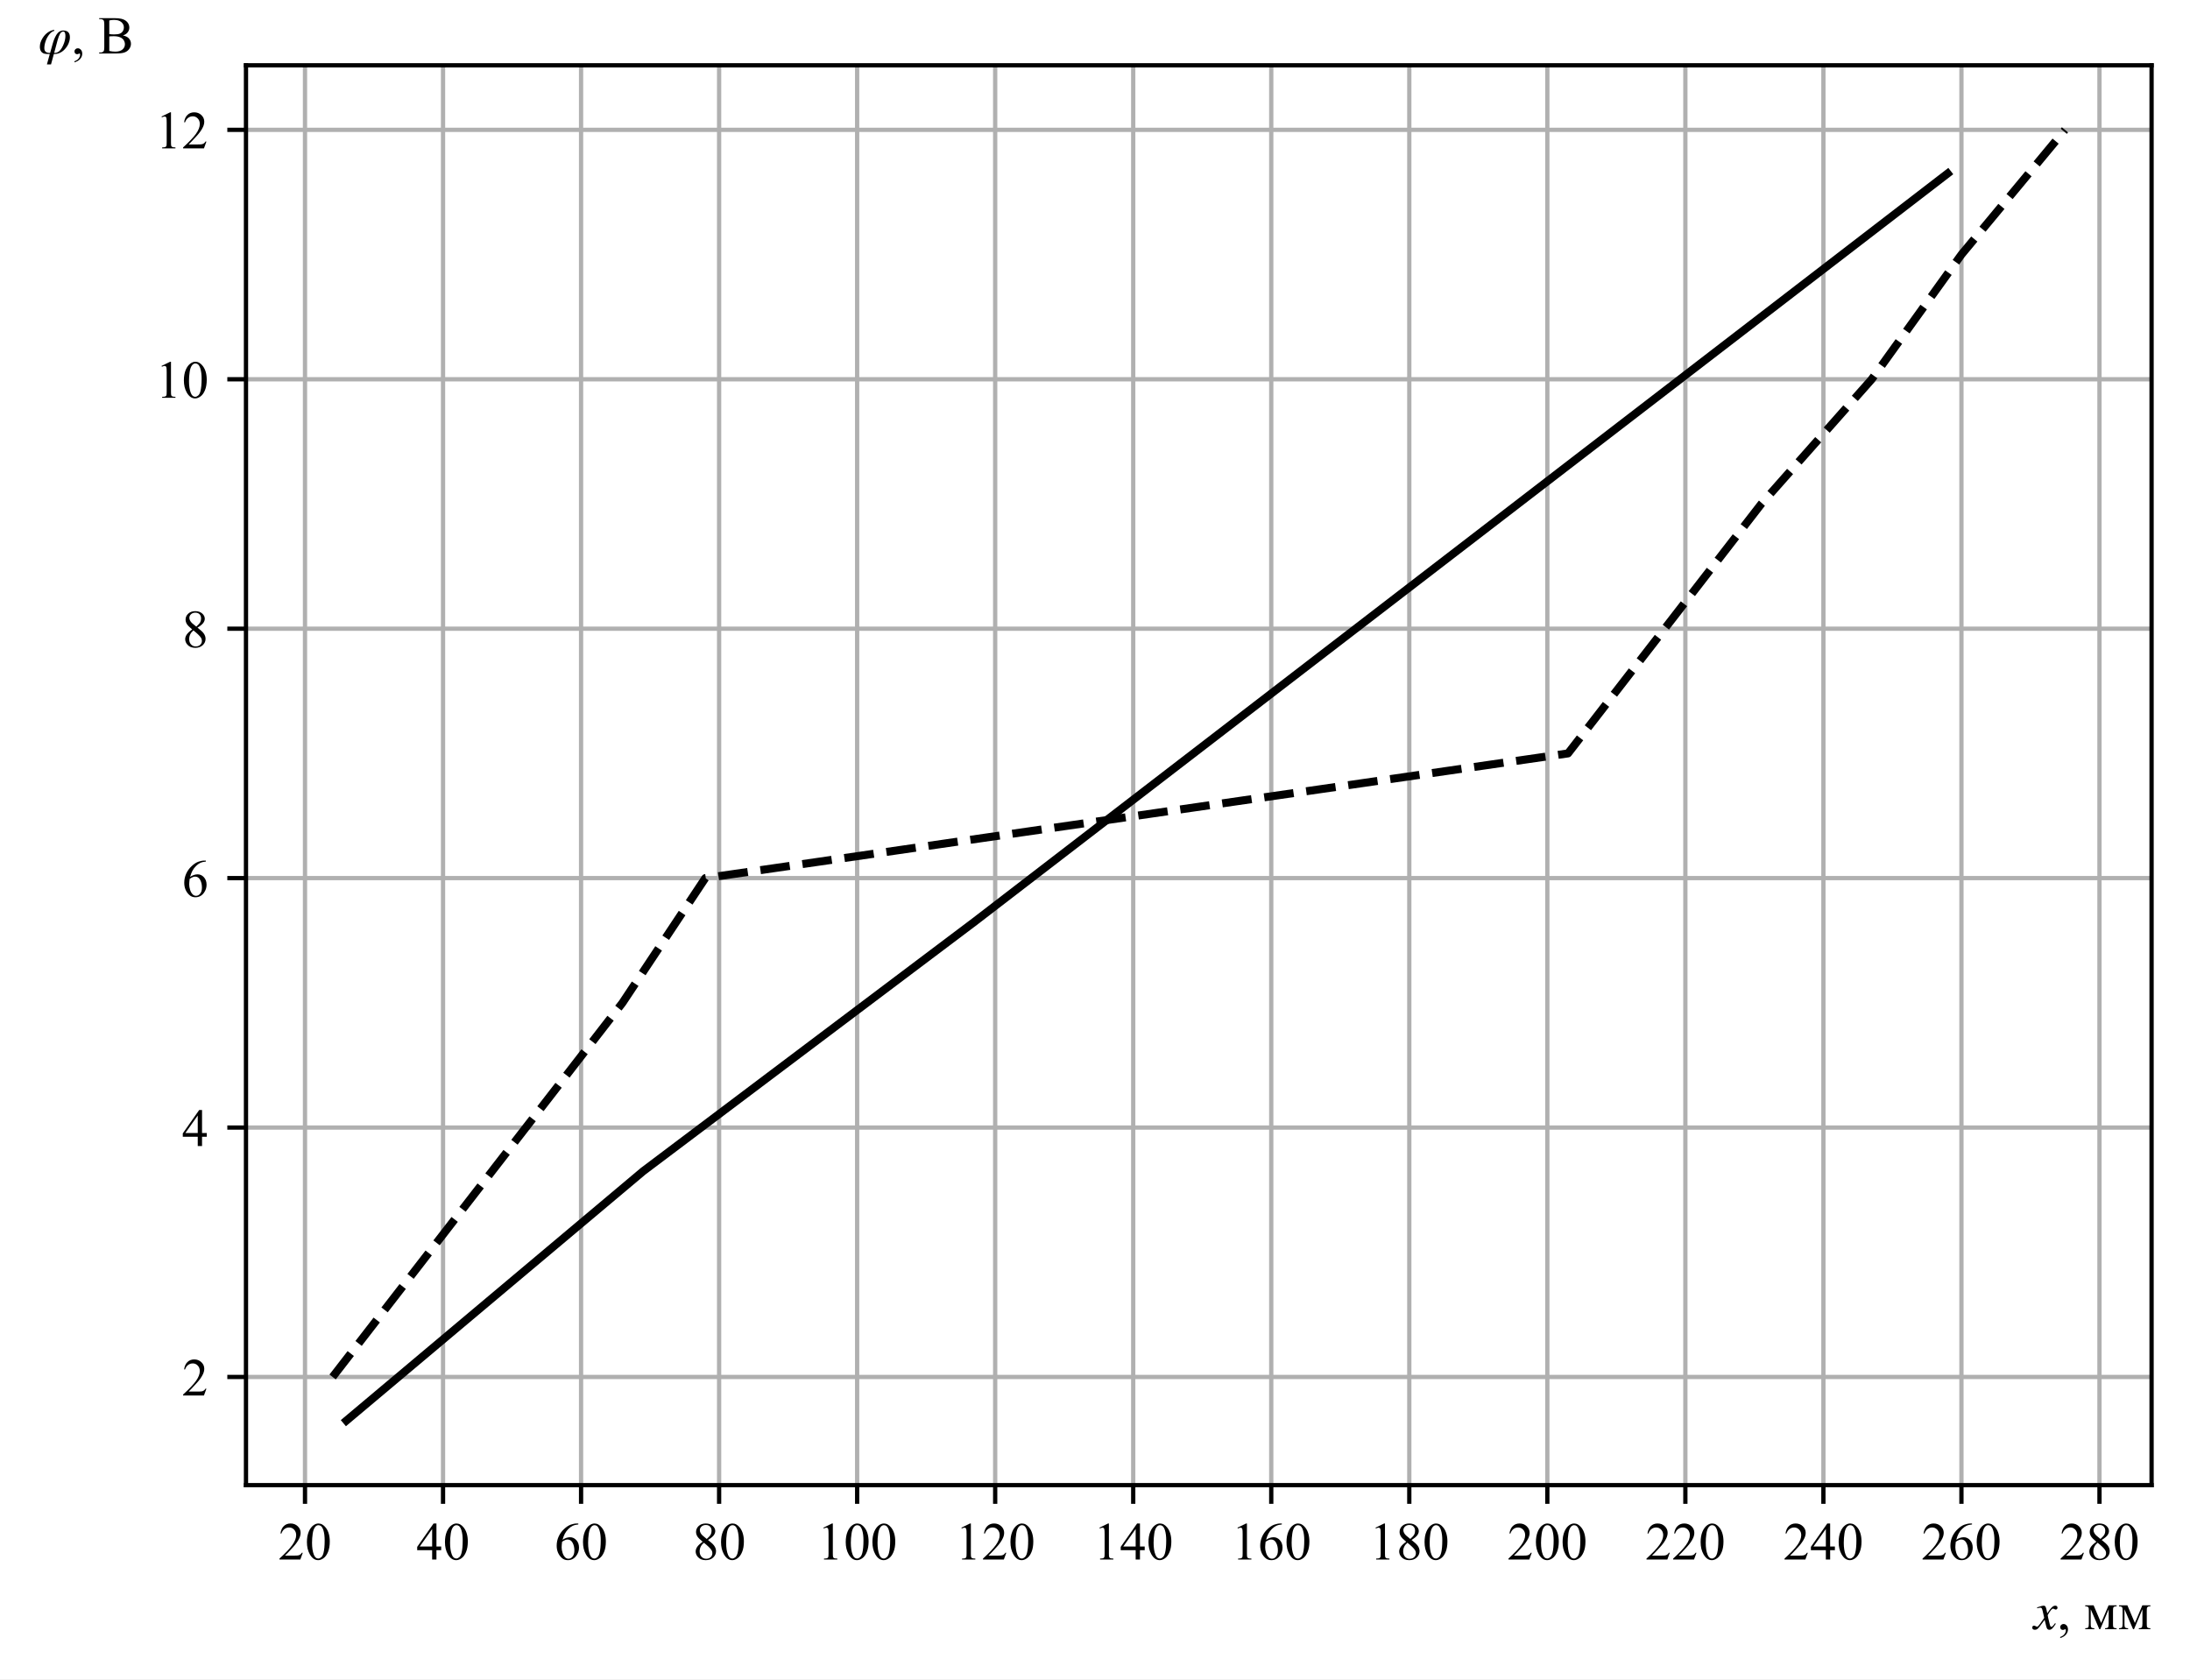
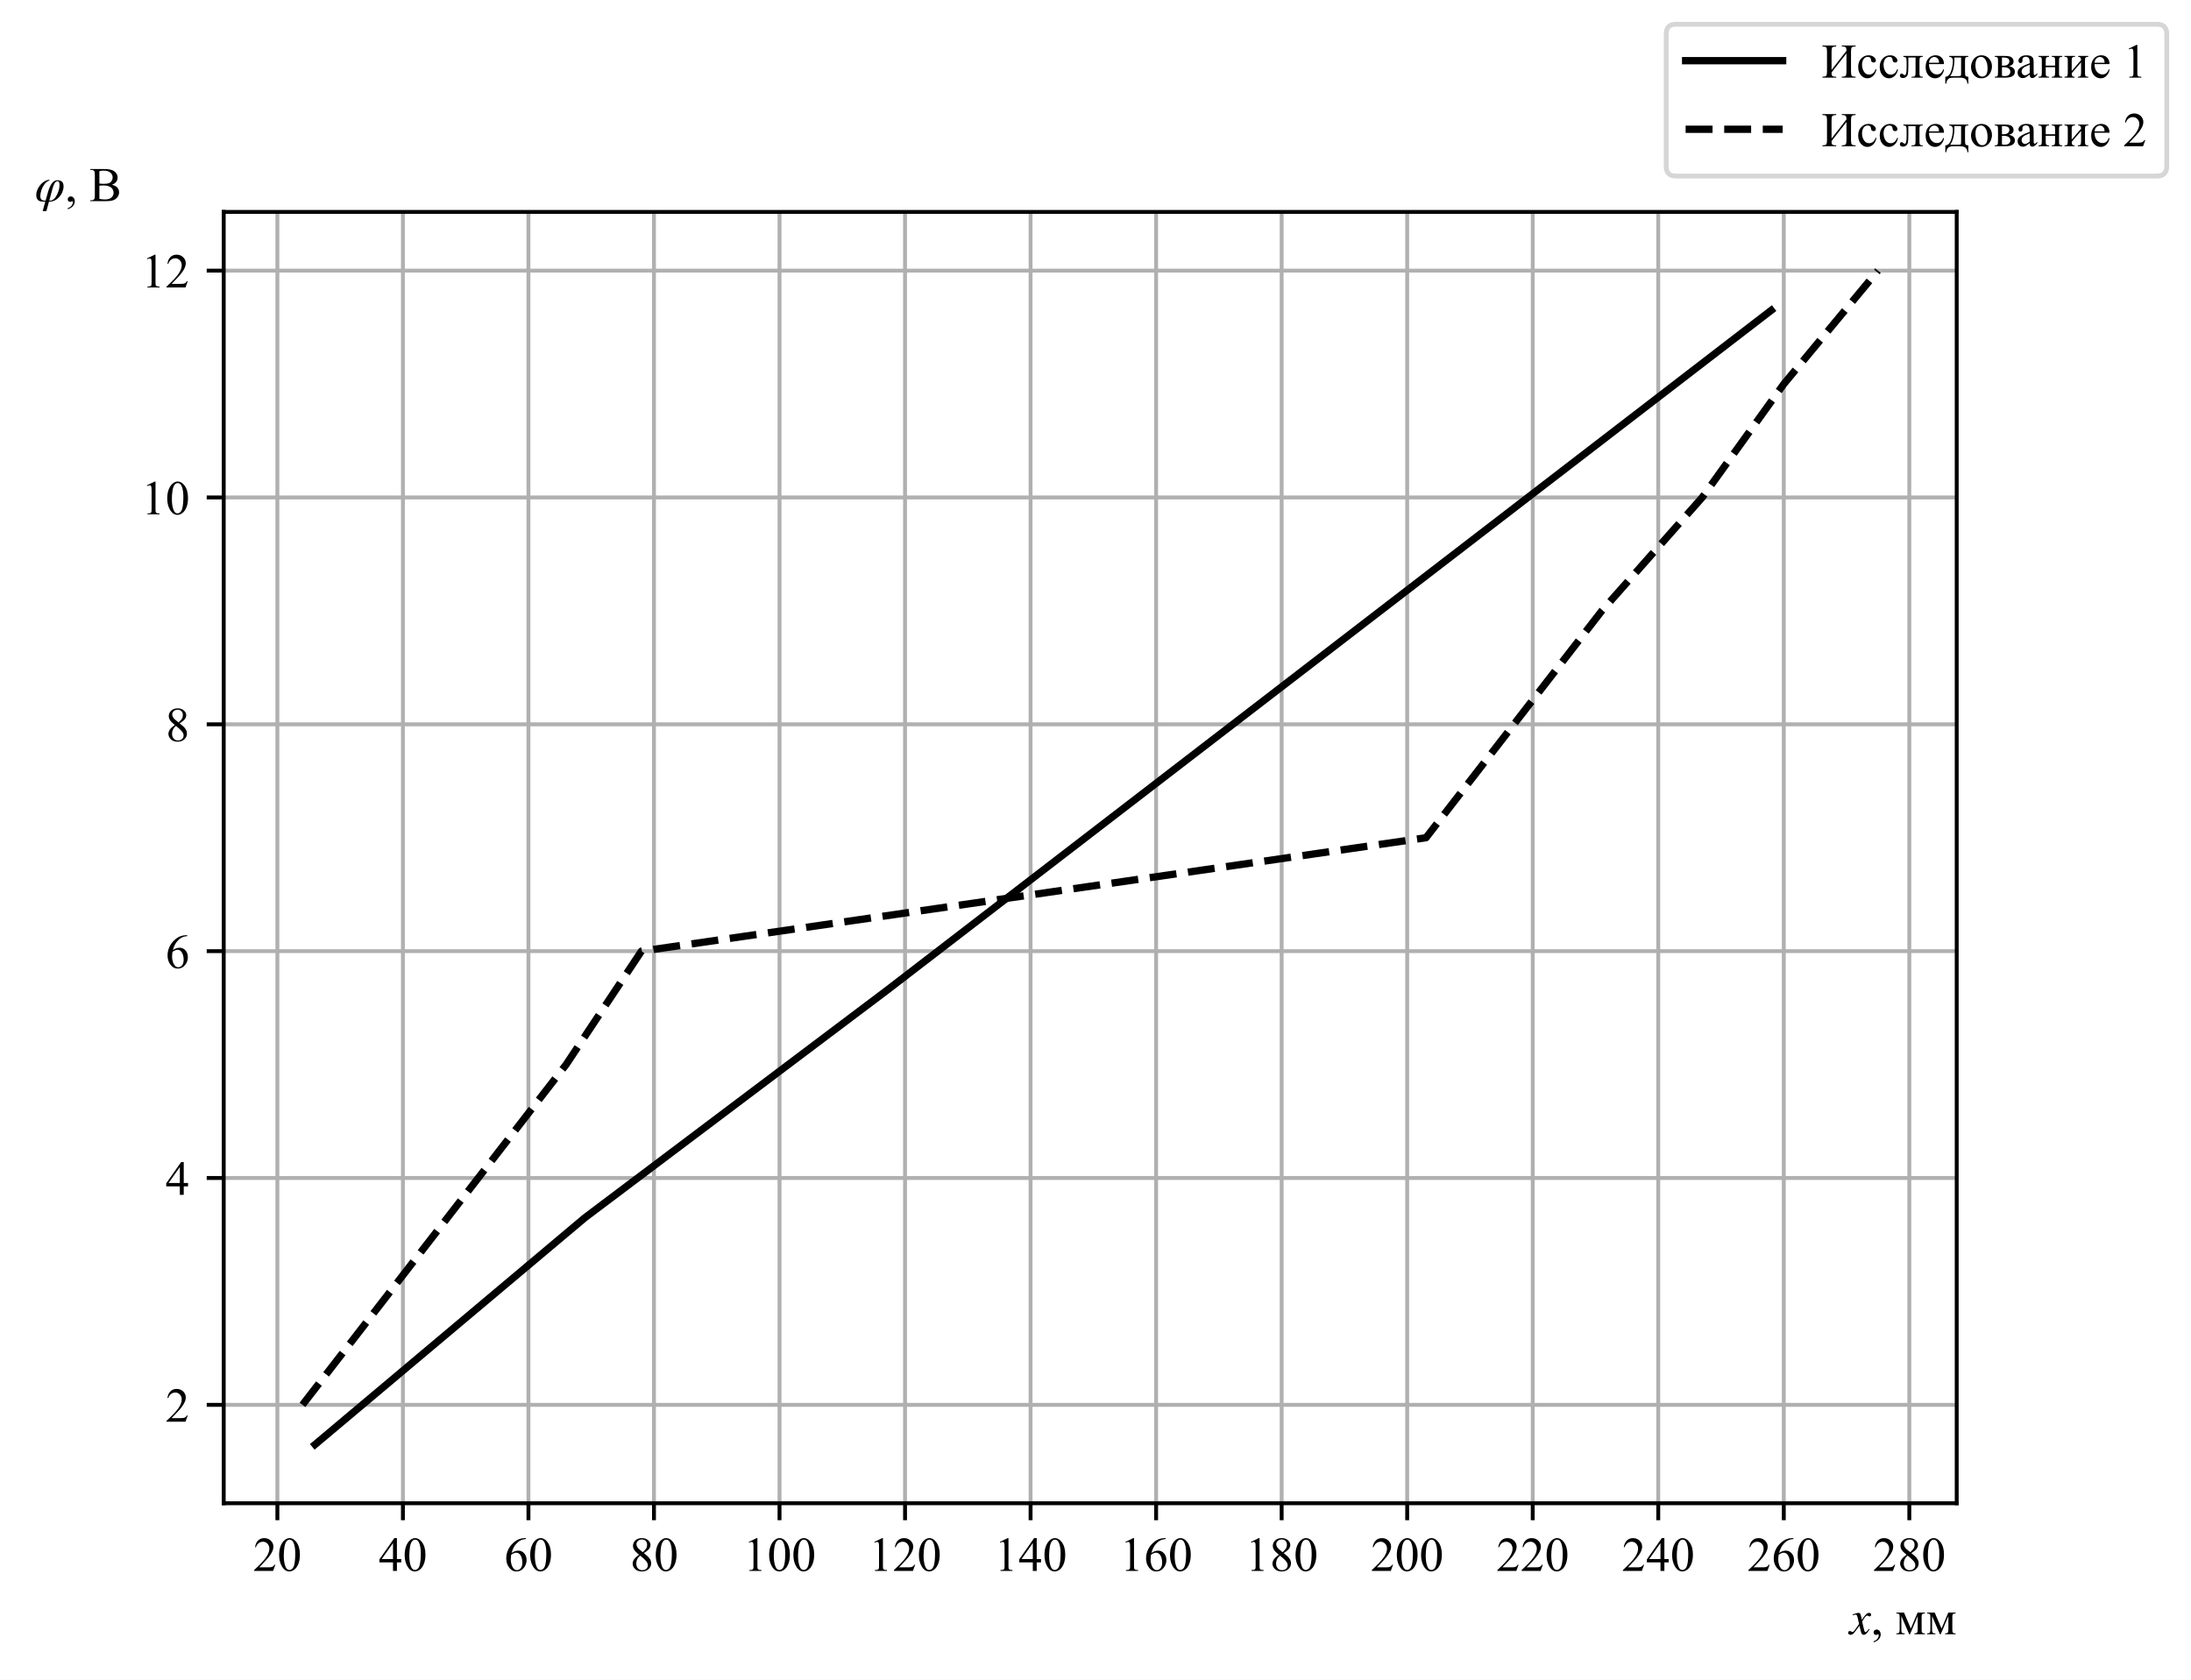
- <svg xmlns="http://www.w3.org/2000/svg" xmlns:xlink="http://www.w3.org/1999/xlink" width="410.42pt" height="314.719pt" viewBox="0 0 410.42 314.719" version="1.1">
+ <svg xmlns="http://www.w3.org/2000/svg" xmlns:xlink="http://www.w3.org/1999/xlink" width="451.5pt" height="346.15pt" viewBox="0 0 451.5 346.15" version="1.1">
  <defs>
    <style type="text/css">*{stroke-linejoin: round; stroke-linecap: butt}</style>
  </defs>
  <g id="figure_1">
    <g id="patch_1">
-       <path d="M 0 314.719  L 410.42 314.719  L 410.42 0  L 0 0  z " style="fill: #ffffff" />
+       <path d="M 0 346.15  L 451.5 346.15  L 451.5 -0  L 0 -0  z " style="fill: #ffffff" />
    </g>
    <g id="axes_1">
      <g id="patch_2">
-         <path d="M 46.1 278.353  L 403.22 278.353  L 403.22 12.241  L 46.1 12.241  z " style="fill: #ffffff" />
+         <path d="M 46.1 309.784  L 403.22 309.784  L 403.22 43.672  L 46.1 43.672  z " style="fill: #ffffff" />
      </g>
      <g id="matplotlib.axis_1">
        <g id="xtick_1">
          <g id="line2d_1">
-             <path d="M 57.159 278.353  L 57.159 12.241  " clip-path="url(#pf649470079)" style="fill: none; stroke: #b0b0b0; stroke-width: 0.8; stroke-linecap: square" />
+             <path d="M 57.159 309.784  L 57.159 43.672  " clip-path="url(#pf8ea21a077)" style="fill: none; stroke: #b0b0b0; stroke-width: 0.8; stroke-linecap: square" />
          </g>
          <g id="line2d_2">
            <defs>
-               <path id="mf392148f10" d="M 0 0  L 0 3.5  " style="stroke: #000000; stroke-width: 0.8" />
+               <path id="mad8fe844a2" d="M 0 0  L 0 3.5  " style="stroke: #000000; stroke-width: 0.8" />
            </defs>
            <g>
-               <use xlink:href="#mf392148f10" x="57.159" y="278.353" style="stroke: #000000; stroke-width: 0.8" />
+               <use xlink:href="#mad8fe844a2" x="57.159" y="309.784" style="stroke: #000000; stroke-width: 0.8" />
            </g>
          </g>
          <g id="text_1">
-             <g transform="translate(52.15895 292.2972) scale(0.1 -0.1)">
+             <g transform="translate(52.15895 323.7278) scale(0.1 -0.1)">
              <defs>
                <path id="TimesNewRomanPSMT-32" d="M 2934 816  L 2638 0  L 138 0  L 138 116  Q 1241 1122 1691 1759  Q 2141 2397 2141 2925  Q 2141 3328 1894 3587  Q 1647 3847 1303 3847  Q 991 3847 742 3664  Q 494 3481 375 3128  L 259 3128  Q 338 3706 661 4015  Q 984 4325 1469 4325  Q 1984 4325 2329 3994  Q 2675 3663 2675 3213  Q 2675 2891 2525 2569  Q 2294 2063 1775 1497  Q 997 647 803 472  L 1909 472  Q 2247 472 2383 497  Q 2519 522 2628 598  Q 2738 675 2819 816  L 2934 816  z " transform="scale(0.015625)" />
                <path id="TimesNewRomanPSMT-30" d="M 231 2094  Q 231 2819 450 3342  Q 669 3866 1031 4122  Q 1313 4325 1613 4325  Q 2100 4325 2488 3828  Q 2972 3213 2972 2159  Q 2972 1422 2759 906  Q 2547 391 2217 158  Q 1888 -75 1581 -75  Q 975 -75 572 641  Q 231 1244 231 2094  z M 844 2016  Q 844 1141 1059 588  Q 1238 122 1591 122  Q 1759 122 1940 273  Q 2122 425 2216 781  Q 2359 1319 2359 2297  Q 2359 3022 2209 3506  Q 2097 3866 1919 4016  Q 1791 4119 1609 4119  Q 1397 4119 1231 3928  Q 1006 3669 925 3112  Q 844 2556 844 2016  z " transform="scale(0.015625)" />
              </defs>
              <use xlink:href="#TimesNewRomanPSMT-32" />
              <use xlink:href="#TimesNewRomanPSMT-30" x="50" />
            </g>
          </g>
        </g>
        <g id="xtick_2">
          <g id="line2d_3">
-             <path d="M 83.028 278.353  L 83.028 12.241  " clip-path="url(#pf649470079)" style="fill: none; stroke: #b0b0b0; stroke-width: 0.8; stroke-linecap: square" />
+             <path d="M 83.028 309.784  L 83.028 43.672  " clip-path="url(#pf8ea21a077)" style="fill: none; stroke: #b0b0b0; stroke-width: 0.8; stroke-linecap: square" />
          </g>
          <g id="line2d_4">
            <g>
-               <use xlink:href="#mf392148f10" x="83.028" y="278.353" style="stroke: #000000; stroke-width: 0.8" />
+               <use xlink:href="#mad8fe844a2" x="83.028" y="309.784" style="stroke: #000000; stroke-width: 0.8" />
            </g>
          </g>
          <g id="text_2">
-             <g transform="translate(78.02784 292.2972) scale(0.1 -0.1)">
+             <g transform="translate(78.02784 323.7278) scale(0.1 -0.1)">
              <defs>
                <path id="TimesNewRomanPSMT-34" d="M 2978 1563  L 2978 1119  L 2409 1119  L 2409 0  L 1894 0  L 1894 1119  L 100 1119  L 100 1519  L 2066 4325  L 2409 4325  L 2409 1563  L 2978 1563  z M 1894 1563  L 1894 3666  L 406 1563  L 1894 1563  z " transform="scale(0.015625)" />
              </defs>
              <use xlink:href="#TimesNewRomanPSMT-34" />
              <use xlink:href="#TimesNewRomanPSMT-30" x="50" />
            </g>
          </g>
        </g>
        <g id="xtick_3">
          <g id="line2d_5">
-             <path d="M 108.897 278.353  L 108.897 12.241  " clip-path="url(#pf649470079)" style="fill: none; stroke: #b0b0b0; stroke-width: 0.8; stroke-linecap: square" />
+             <path d="M 108.897 309.784  L 108.897 43.672  " clip-path="url(#pf8ea21a077)" style="fill: none; stroke: #b0b0b0; stroke-width: 0.8; stroke-linecap: square" />
          </g>
          <g id="line2d_6">
            <g>
-               <use xlink:href="#mf392148f10" x="108.897" y="278.353" style="stroke: #000000; stroke-width: 0.8" />
+               <use xlink:href="#mad8fe844a2" x="108.897" y="309.784" style="stroke: #000000; stroke-width: 0.8" />
            </g>
          </g>
          <g id="text_3">
-             <g transform="translate(103.8967 292.2972) scale(0.1 -0.1)">
+             <g transform="translate(103.8967 323.7278) scale(0.1 -0.1)">
              <defs>
                <path id="TimesNewRomanPSMT-36" d="M 2869 4325  L 2869 4209  Q 2456 4169 2195 4045  Q 1934 3922 1679 3669  Q 1425 3416 1258 3105  Q 1091 2794 978 2366  Q 1428 2675 1881 2675  Q 2316 2675 2634 2325  Q 2953 1975 2953 1425  Q 2953 894 2631 456  Q 2244 -75 1606 -75  Q 1172 -75 869 213  Q 275 772 275 1663  Q 275 2231 503 2743  Q 731 3256 1154 3653  Q 1578 4050 1965 4187  Q 2353 4325 2688 4325  L 2869 4325  z M 925 2138  Q 869 1716 869 1456  Q 869 1156 980 804  Q 1091 453 1309 247  Q 1469 100 1697 100  Q 1969 100 2183 356  Q 2397 613 2397 1088  Q 2397 1622 2184 2012  Q 1972 2403 1581 2403  Q 1463 2403 1327 2353  Q 1191 2303 925 2138  z " transform="scale(0.015625)" />
              </defs>
              <use xlink:href="#TimesNewRomanPSMT-36" />
              <use xlink:href="#TimesNewRomanPSMT-30" x="50" />
            </g>
          </g>
        </g>
        <g id="xtick_4">
          <g id="line2d_7">
-             <path d="M 134.766 278.353  L 134.766 12.241  " clip-path="url(#pf649470079)" style="fill: none; stroke: #b0b0b0; stroke-width: 0.8; stroke-linecap: square" />
+             <path d="M 134.766 309.784  L 134.766 43.672  " clip-path="url(#pf8ea21a077)" style="fill: none; stroke: #b0b0b0; stroke-width: 0.8; stroke-linecap: square" />
          </g>
          <g id="line2d_8">
            <g>
-               <use xlink:href="#mf392148f10" x="134.766" y="278.353" style="stroke: #000000; stroke-width: 0.8" />
+               <use xlink:href="#mad8fe844a2" x="134.766" y="309.784" style="stroke: #000000; stroke-width: 0.8" />
            </g>
          </g>
          <g id="text_4">
-             <g transform="translate(129.7656 292.2972) scale(0.1 -0.1)">
+             <g transform="translate(129.7656 323.7278) scale(0.1 -0.1)">
              <defs>
                <path id="TimesNewRomanPSMT-38" d="M 1228 2134  Q 725 2547 579 2797  Q 434 3047 434 3316  Q 434 3728 753 4026  Q 1072 4325 1600 4325  Q 2113 4325 2425 4047  Q 2738 3769 2738 3413  Q 2738 3175 2569 2928  Q 2400 2681 1866 2347  Q 2416 1922 2594 1678  Q 2831 1359 2831 1006  Q 2831 559 2490 242  Q 2150 -75 1597 -75  Q 994 -75 656 303  Q 388 606 388 966  Q 388 1247 577 1523  Q 766 1800 1228 2134  z M 1719 2469  Q 2094 2806 2194 3001  Q 2294 3197 2294 3444  Q 2294 3772 2109 3958  Q 1925 4144 1606 4144  Q 1288 4144 1088 3959  Q 888 3775 888 3528  Q 888 3366 970 3203  Q 1053 3041 1206 2894  L 1719 2469  z M 1375 2016  Q 1116 1797 991 1539  Q 866 1281 866 981  Q 866 578 1086 336  Q 1306 94 1647 94  Q 1984 94 2187 284  Q 2391 475 2391 747  Q 2391 972 2272 1150  Q 2050 1481 1375 2016  z " transform="scale(0.015625)" />
              </defs>
              <use xlink:href="#TimesNewRomanPSMT-38" />
              <use xlink:href="#TimesNewRomanPSMT-30" x="50" />
            </g>
          </g>
        </g>
        <g id="xtick_5">
          <g id="line2d_9">
-             <path d="M 160.635 278.353  L 160.635 12.241  " clip-path="url(#pf649470079)" style="fill: none; stroke: #b0b0b0; stroke-width: 0.8; stroke-linecap: square" />
+             <path d="M 160.635 309.784  L 160.635 43.672  " clip-path="url(#pf8ea21a077)" style="fill: none; stroke: #b0b0b0; stroke-width: 0.8; stroke-linecap: square" />
          </g>
          <g id="line2d_10">
            <g>
-               <use xlink:href="#mf392148f10" x="160.635" y="278.353" style="stroke: #000000; stroke-width: 0.8" />
+               <use xlink:href="#mad8fe844a2" x="160.635" y="309.784" style="stroke: #000000; stroke-width: 0.8" />
            </g>
          </g>
          <g id="text_5">
-             <g transform="translate(153.1345 292.2972) scale(0.1 -0.1)">
+             <g transform="translate(153.1345 323.7278) scale(0.1 -0.1)">
              <defs>
                <path id="TimesNewRomanPSMT-31" d="M 750 3822  L 1781 4325  L 1884 4325  L 1884 747  Q 1884 391 1914 303  Q 1944 216 2037 169  Q 2131 122 2419 116  L 2419 0  L 825 0  L 825 116  Q 1125 122 1212 167  Q 1300 213 1334 289  Q 1369 366 1369 747  L 1369 3034  Q 1369 3497 1338 3628  Q 1316 3728 1258 3775  Q 1200 3822 1119 3822  Q 1003 3822 797 3725  L 750 3822  z " transform="scale(0.015625)" />
              </defs>
              <use xlink:href="#TimesNewRomanPSMT-31" />
              <use xlink:href="#TimesNewRomanPSMT-30" x="50" />
              <use xlink:href="#TimesNewRomanPSMT-30" x="100" />
            </g>
          </g>
        </g>
        <g id="xtick_6">
          <g id="line2d_11">
-             <path d="M 186.503 278.353  L 186.503 12.241  " clip-path="url(#pf649470079)" style="fill: none; stroke: #b0b0b0; stroke-width: 0.8; stroke-linecap: square" />
+             <path d="M 186.503 309.784  L 186.503 43.672  " clip-path="url(#pf8ea21a077)" style="fill: none; stroke: #b0b0b0; stroke-width: 0.8; stroke-linecap: square" />
          </g>
          <g id="line2d_12">
            <g>
-               <use xlink:href="#mf392148f10" x="186.503" y="278.353" style="stroke: #000000; stroke-width: 0.8" />
+               <use xlink:href="#mad8fe844a2" x="186.503" y="309.784" style="stroke: #000000; stroke-width: 0.8" />
            </g>
          </g>
          <g id="text_6">
-             <g transform="translate(179.0034 292.2972) scale(0.1 -0.1)">
+             <g transform="translate(179.0034 323.7278) scale(0.1 -0.1)">
              <use xlink:href="#TimesNewRomanPSMT-31" />
              <use xlink:href="#TimesNewRomanPSMT-32" x="50" />
              <use xlink:href="#TimesNewRomanPSMT-30" x="100" />
            </g>
          </g>
        </g>
        <g id="xtick_7">
          <g id="line2d_13">
-             <path d="M 212.372 278.353  L 212.372 12.241  " clip-path="url(#pf649470079)" style="fill: none; stroke: #b0b0b0; stroke-width: 0.8; stroke-linecap: square" />
+             <path d="M 212.372 309.784  L 212.372 43.672  " clip-path="url(#pf8ea21a077)" style="fill: none; stroke: #b0b0b0; stroke-width: 0.8; stroke-linecap: square" />
          </g>
          <g id="line2d_14">
            <g>
-               <use xlink:href="#mf392148f10" x="212.372" y="278.353" style="stroke: #000000; stroke-width: 0.8" />
+               <use xlink:href="#mad8fe844a2" x="212.372" y="309.784" style="stroke: #000000; stroke-width: 0.8" />
            </g>
          </g>
          <g id="text_7">
-             <g transform="translate(204.8723 292.2972) scale(0.1 -0.1)">
+             <g transform="translate(204.8723 323.7278) scale(0.1 -0.1)">
              <use xlink:href="#TimesNewRomanPSMT-31" />
              <use xlink:href="#TimesNewRomanPSMT-34" x="50" />
              <use xlink:href="#TimesNewRomanPSMT-30" x="100" />
            </g>
          </g>
        </g>
        <g id="xtick_8">
          <g id="line2d_15">
-             <path d="M 238.241 278.353  L 238.241 12.241  " clip-path="url(#pf649470079)" style="fill: none; stroke: #b0b0b0; stroke-width: 0.8; stroke-linecap: square" />
+             <path d="M 238.241 309.784  L 238.241 43.672  " clip-path="url(#pf8ea21a077)" style="fill: none; stroke: #b0b0b0; stroke-width: 0.8; stroke-linecap: square" />
          </g>
          <g id="line2d_16">
            <g>
-               <use xlink:href="#mf392148f10" x="238.241" y="278.353" style="stroke: #000000; stroke-width: 0.8" />
+               <use xlink:href="#mad8fe844a2" x="238.241" y="309.784" style="stroke: #000000; stroke-width: 0.8" />
            </g>
          </g>
          <g id="text_8">
-             <g transform="translate(230.7412 292.2972) scale(0.1 -0.1)">
+             <g transform="translate(230.7412 323.7278) scale(0.1 -0.1)">
              <use xlink:href="#TimesNewRomanPSMT-31" />
              <use xlink:href="#TimesNewRomanPSMT-36" x="50" />
              <use xlink:href="#TimesNewRomanPSMT-30" x="100" />
            </g>
          </g>
        </g>
        <g id="xtick_9">
          <g id="line2d_17">
-             <path d="M 264.11 278.353  L 264.11 12.241  " clip-path="url(#pf649470079)" style="fill: none; stroke: #b0b0b0; stroke-width: 0.8; stroke-linecap: square" />
+             <path d="M 264.11 309.784  L 264.11 43.672  " clip-path="url(#pf8ea21a077)" style="fill: none; stroke: #b0b0b0; stroke-width: 0.8; stroke-linecap: square" />
          </g>
          <g id="line2d_18">
            <g>
-               <use xlink:href="#mf392148f10" x="264.11" y="278.353" style="stroke: #000000; stroke-width: 0.8" />
+               <use xlink:href="#mad8fe844a2" x="264.11" y="309.784" style="stroke: #000000; stroke-width: 0.8" />
            </g>
          </g>
          <g id="text_9">
-             <g transform="translate(256.6101 292.2972) scale(0.1 -0.1)">
+             <g transform="translate(256.6101 323.7278) scale(0.1 -0.1)">
              <use xlink:href="#TimesNewRomanPSMT-31" />
              <use xlink:href="#TimesNewRomanPSMT-38" x="50" />
              <use xlink:href="#TimesNewRomanPSMT-30" x="100" />
            </g>
          </g>
        </g>
        <g id="xtick_10">
          <g id="line2d_19">
-             <path d="M 289.979 278.353  L 289.979 12.241  " clip-path="url(#pf649470079)" style="fill: none; stroke: #b0b0b0; stroke-width: 0.8; stroke-linecap: square" />
+             <path d="M 289.979 309.784  L 289.979 43.672  " clip-path="url(#pf8ea21a077)" style="fill: none; stroke: #b0b0b0; stroke-width: 0.8; stroke-linecap: square" />
          </g>
          <g id="line2d_20">
            <g>
-               <use xlink:href="#mf392148f10" x="289.979" y="278.353" style="stroke: #000000; stroke-width: 0.8" />
+               <use xlink:href="#mad8fe844a2" x="289.979" y="309.784" style="stroke: #000000; stroke-width: 0.8" />
            </g>
          </g>
          <g id="text_10">
-             <g transform="translate(282.4789 292.2972) scale(0.1 -0.1)">
+             <g transform="translate(282.4789 323.7278) scale(0.1 -0.1)">
              <use xlink:href="#TimesNewRomanPSMT-32" />
              <use xlink:href="#TimesNewRomanPSMT-30" x="50" />
              <use xlink:href="#TimesNewRomanPSMT-30" x="100" />
            </g>
          </g>
        </g>
        <g id="xtick_11">
          <g id="line2d_21">
-             <path d="M 315.848 278.353  L 315.848 12.241  " clip-path="url(#pf649470079)" style="fill: none; stroke: #b0b0b0; stroke-width: 0.8; stroke-linecap: square" />
+             <path d="M 315.848 309.784  L 315.848 43.672  " clip-path="url(#pf8ea21a077)" style="fill: none; stroke: #b0b0b0; stroke-width: 0.8; stroke-linecap: square" />
          </g>
          <g id="line2d_22">
            <g>
-               <use xlink:href="#mf392148f10" x="315.848" y="278.353" style="stroke: #000000; stroke-width: 0.8" />
+               <use xlink:href="#mad8fe844a2" x="315.848" y="309.784" style="stroke: #000000; stroke-width: 0.8" />
            </g>
          </g>
          <g id="text_11">
-             <g transform="translate(308.3478 292.2972) scale(0.1 -0.1)">
+             <g transform="translate(308.3478 323.7278) scale(0.1 -0.1)">
              <use xlink:href="#TimesNewRomanPSMT-32" />
              <use xlink:href="#TimesNewRomanPSMT-32" x="50" />
              <use xlink:href="#TimesNewRomanPSMT-30" x="100" />
            </g>
          </g>
        </g>
        <g id="xtick_12">
          <g id="line2d_23">
-             <path d="M 341.717 278.353  L 341.717 12.241  " clip-path="url(#pf649470079)" style="fill: none; stroke: #b0b0b0; stroke-width: 0.8; stroke-linecap: square" />
+             <path d="M 341.717 309.784  L 341.717 43.672  " clip-path="url(#pf8ea21a077)" style="fill: none; stroke: #b0b0b0; stroke-width: 0.8; stroke-linecap: square" />
          </g>
          <g id="line2d_24">
            <g>
-               <use xlink:href="#mf392148f10" x="341.717" y="278.353" style="stroke: #000000; stroke-width: 0.8" />
+               <use xlink:href="#mad8fe844a2" x="341.717" y="309.784" style="stroke: #000000; stroke-width: 0.8" />
            </g>
          </g>
          <g id="text_12">
-             <g transform="translate(334.2167 292.2972) scale(0.1 -0.1)">
+             <g transform="translate(334.2167 323.7278) scale(0.1 -0.1)">
              <use xlink:href="#TimesNewRomanPSMT-32" />
              <use xlink:href="#TimesNewRomanPSMT-34" x="50" />
              <use xlink:href="#TimesNewRomanPSMT-30" x="100" />
            </g>
          </g>
        </g>
        <g id="xtick_13">
          <g id="line2d_25">
-             <path d="M 367.586 278.353  L 367.586 12.241  " clip-path="url(#pf649470079)" style="fill: none; stroke: #b0b0b0; stroke-width: 0.8; stroke-linecap: square" />
+             <path d="M 367.586 309.784  L 367.586 43.672  " clip-path="url(#pf8ea21a077)" style="fill: none; stroke: #b0b0b0; stroke-width: 0.8; stroke-linecap: square" />
          </g>
          <g id="line2d_26">
            <g>
-               <use xlink:href="#mf392148f10" x="367.586" y="278.353" style="stroke: #000000; stroke-width: 0.8" />
+               <use xlink:href="#mad8fe844a2" x="367.586" y="309.784" style="stroke: #000000; stroke-width: 0.8" />
            </g>
          </g>
          <g id="text_13">
-             <g transform="translate(360.0856 292.2972) scale(0.1 -0.1)">
+             <g transform="translate(360.0856 323.7278) scale(0.1 -0.1)">
              <use xlink:href="#TimesNewRomanPSMT-32" />
              <use xlink:href="#TimesNewRomanPSMT-36" x="50" />
              <use xlink:href="#TimesNewRomanPSMT-30" x="100" />
            </g>
          </g>
        </g>
        <g id="xtick_14">
          <g id="line2d_27">
-             <path d="M 393.454 278.353  L 393.454 12.241  " clip-path="url(#pf649470079)" style="fill: none; stroke: #b0b0b0; stroke-width: 0.8; stroke-linecap: square" />
+             <path d="M 393.454 309.784  L 393.454 43.672  " clip-path="url(#pf8ea21a077)" style="fill: none; stroke: #b0b0b0; stroke-width: 0.8; stroke-linecap: square" />
          </g>
          <g id="line2d_28">
            <g>
-               <use xlink:href="#mf392148f10" x="393.454" y="278.353" style="stroke: #000000; stroke-width: 0.8" />
+               <use xlink:href="#mad8fe844a2" x="393.454" y="309.784" style="stroke: #000000; stroke-width: 0.8" />
            </g>
          </g>
          <g id="text_14">
-             <g transform="translate(385.9545 292.2972) scale(0.1 -0.1)">
+             <g transform="translate(385.9545 323.7278) scale(0.1 -0.1)">
              <use xlink:href="#TimesNewRomanPSMT-32" />
              <use xlink:href="#TimesNewRomanPSMT-38" x="50" />
              <use xlink:href="#TimesNewRomanPSMT-30" x="100" />
            </g>
          </g>
        </g>
        <g id="text_15">
-           <g transform="translate(381.12 305.38) scale(0.1 -0.1)">
+           <g transform="translate(381.12 336.8106) scale(0.1 -0.1)">
            <defs>
              <path id="STIXGeneral-Italic-78" d="M 1555 2272  L 1632 1907  Q 1971 2426 2179 2624  Q 2387 2822 2598 2822  Q 2714 2822 2787 2755  Q 2861 2688 2861 2585  Q 2861 2483 2800 2419  Q 2739 2355 2643 2355  Q 2586 2355 2490 2409  Q 2394 2464 2310 2464  Q 2125 2464 1683 1690  Q 1683 1606 1734 1402  L 1939 544  Q 2003 282 2131 282  Q 2234 282 2432 538  Q 2451 563 2476 598  Q 2502 634 2521 662  Q 2541 691 2566 717  L 2662 659  Q 2387 230 2227 80  Q 2067 -70 1882 -70  Q 1728 -70 1645 26  Q 1562 122 1504 365  L 1318 1126  L 755 365  Q 557 96 432 13  Q 307 -70 147 -70  Q 0 -70 -86 0  Q -173 70 -173 198  Q -173 294 -112 361  Q -51 429 45 429  Q 122 429 250 358  Q 346 301 416 301  Q 525 301 742 614  L 1267 1357  L 1088 2150  Q 1024 2432 969 2509  Q 915 2586 794 2586  Q 717 2586 544 2541  L 429 2509  L 410 2611  L 480 2637  Q 992 2822 1229 2822  Q 1350 2822 1420 2707  Q 1491 2592 1555 2272  z " transform="scale(0.015625)" />
              <path id="TimesNewRomanPSMT-2c" d="M 344 -1066  L 344 -928  Q 666 -822 842 -598  Q 1019 -375 1019 -125  Q 1019 -66 991 -25  Q 969 3 947 3  Q 913 3 797 -59  Q 741 -88 678 -88  Q 525 -88 434 3  Q 344 94 344 253  Q 344 406 461 515  Q 578 625 747 625  Q 953 625 1114 445  Q 1275 266 1275 -31  Q 1275 -353 1051 -629  Q 828 -906 344 -1066  z " transform="scale(0.015625)" />
              <path id="TimesNewRomanPSMT-20" transform="scale(0.015625)" />
              <path id="TimesNewRomanPSMT-43c" d="M 2050 747  L 2944 2863  L 3909 2863  L 3909 2744  Q 3697 2744 3626 2701  Q 3556 2659 3515 2596  Q 3475 2534 3475 2191  L 3475 672  Q 3475 375 3504 289  Q 3534 203 3626 159  Q 3719 116 3909 116  L 3909 0  L 2525 0  L 2525 116  Q 2781 116 2868 211  Q 2956 306 2956 672  L 2956 2394  L 1944 0  L 1834 0  L 803 2394  L 803 672  Q 803 375 834 289  Q 866 203 956 159  Q 1047 116 1238 116  L 1238 0  L 144 0  L 144 116  Q 422 116 500 217  Q 578 319 578 672  L 578 2191  Q 578 2525 543 2586  Q 509 2647 437 2695  Q 366 2744 144 2744  L 144 2863  L 1150 2863  L 2050 747  z " transform="scale(0.015625)" />
            </defs>
            <use xlink:href="#STIXGeneral-Italic-78" transform="translate(0 0.265625)" />
            <use xlink:href="#TimesNewRomanPSMT-2c" transform="translate(44.39999 0.265625)" />
            <use xlink:href="#TimesNewRomanPSMT-20" transform="translate(69.39999 0.265625)" />
            <use xlink:href="#TimesNewRomanPSMT-43c" transform="translate(94.39999 0.265625)" />
            <use xlink:href="#TimesNewRomanPSMT-43c" transform="translate(157.6812 0.265625)" />
          </g>
        </g>
      </g>
      <g id="matplotlib.axis_2">
        <g id="ytick_1">
          <g id="line2d_29">
-             <path d="M 46.1 258.077  L 403.22 258.077  " clip-path="url(#pf649470079)" style="fill: none; stroke: #b0b0b0; stroke-width: 0.8; stroke-linecap: square" />
+             <path d="M 46.1 289.507  L 403.22 289.507  " clip-path="url(#pf8ea21a077)" style="fill: none; stroke: #b0b0b0; stroke-width: 0.8; stroke-linecap: square" />
          </g>
          <g id="line2d_30">
            <defs>
-               <path id="m838a4133bc" d="M 0 0  L -3.5 0  " style="stroke: #000000; stroke-width: 0.8" />
+               <path id="m6e7dbf50d1" d="M 0 0  L -3.5 0  " style="stroke: #000000; stroke-width: 0.8" />
            </defs>
            <g>
-               <use xlink:href="#m838a4133bc" x="46.1" y="258.077" style="stroke: #000000; stroke-width: 0.8" />
+               <use xlink:href="#m6e7dbf50d1" x="46.1" y="289.507" style="stroke: #000000; stroke-width: 0.8" />
            </g>
          </g>
          <g id="text_16">
-             <g transform="translate(34.1 261.5484) scale(0.1 -0.1)">
+             <g transform="translate(34.1 292.979) scale(0.1 -0.1)">
              <use xlink:href="#TimesNewRomanPSMT-32" />
            </g>
          </g>
        </g>
        <g id="ytick_2">
          <g id="line2d_31">
-             <path d="M 46.1 211.329  L 403.22 211.329  " clip-path="url(#pf649470079)" style="fill: none; stroke: #b0b0b0; stroke-width: 0.8; stroke-linecap: square" />
+             <path d="M 46.1 242.759  L 403.22 242.759  " clip-path="url(#pf8ea21a077)" style="fill: none; stroke: #b0b0b0; stroke-width: 0.8; stroke-linecap: square" />
          </g>
          <g id="line2d_32">
            <g>
-               <use xlink:href="#m838a4133bc" x="46.1" y="211.329" style="stroke: #000000; stroke-width: 0.8" />
+               <use xlink:href="#m6e7dbf50d1" x="46.1" y="242.759" style="stroke: #000000; stroke-width: 0.8" />
            </g>
          </g>
          <g id="text_17">
-             <g transform="translate(34.1 214.8006) scale(0.1 -0.1)">
+             <g transform="translate(34.1 246.2312) scale(0.1 -0.1)">
              <use xlink:href="#TimesNewRomanPSMT-34" />
            </g>
          </g>
        </g>
        <g id="ytick_3">
          <g id="line2d_33">
-             <path d="M 46.1 164.581  L 403.22 164.581  " clip-path="url(#pf649470079)" style="fill: none; stroke: #b0b0b0; stroke-width: 0.8; stroke-linecap: square" />
+             <path d="M 46.1 196.011  L 403.22 196.011  " clip-path="url(#pf8ea21a077)" style="fill: none; stroke: #b0b0b0; stroke-width: 0.8; stroke-linecap: square" />
          </g>
          <g id="line2d_34">
            <g>
-               <use xlink:href="#m838a4133bc" x="46.1" y="164.581" style="stroke: #000000; stroke-width: 0.8" />
+               <use xlink:href="#m6e7dbf50d1" x="46.1" y="196.011" style="stroke: #000000; stroke-width: 0.8" />
            </g>
          </g>
          <g id="text_18">
-             <g transform="translate(34.1 168.0528) scale(0.1 -0.1)">
+             <g transform="translate(34.1 199.4834) scale(0.1 -0.1)">
              <use xlink:href="#TimesNewRomanPSMT-36" />
            </g>
          </g>
        </g>
        <g id="ytick_4">
          <g id="line2d_35">
-             <path d="M 46.1 117.833  L 403.22 117.833  " clip-path="url(#pf649470079)" style="fill: none; stroke: #b0b0b0; stroke-width: 0.8; stroke-linecap: square" />
+             <path d="M 46.1 149.264  L 403.22 149.264  " clip-path="url(#pf8ea21a077)" style="fill: none; stroke: #b0b0b0; stroke-width: 0.8; stroke-linecap: square" />
          </g>
          <g id="line2d_36">
            <g>
-               <use xlink:href="#m838a4133bc" x="46.1" y="117.833" style="stroke: #000000; stroke-width: 0.8" />
+               <use xlink:href="#m6e7dbf50d1" x="46.1" y="149.264" style="stroke: #000000; stroke-width: 0.8" />
            </g>
          </g>
          <g id="text_19">
-             <g transform="translate(34.1 121.3049) scale(0.1 -0.1)">
+             <g transform="translate(34.1 152.7355) scale(0.1 -0.1)">
              <use xlink:href="#TimesNewRomanPSMT-38" />
            </g>
          </g>
        </g>
        <g id="ytick_5">
          <g id="line2d_37">
-             <path d="M 46.1 71.085  L 403.22 71.085  " clip-path="url(#pf649470079)" style="fill: none; stroke: #b0b0b0; stroke-width: 0.8; stroke-linecap: square" />
+             <path d="M 46.1 102.516  L 403.22 102.516  " clip-path="url(#pf8ea21a077)" style="fill: none; stroke: #b0b0b0; stroke-width: 0.8; stroke-linecap: square" />
          </g>
          <g id="line2d_38">
            <g>
-               <use xlink:href="#m838a4133bc" x="46.1" y="71.085" style="stroke: #000000; stroke-width: 0.8" />
+               <use xlink:href="#m6e7dbf50d1" x="46.1" y="102.516" style="stroke: #000000; stroke-width: 0.8" />
            </g>
          </g>
          <g id="text_20">
-             <g transform="translate(29.1 74.55711) scale(0.1 -0.1)">
+             <g transform="translate(29.1 105.9877) scale(0.1 -0.1)">
              <use xlink:href="#TimesNewRomanPSMT-31" />
              <use xlink:href="#TimesNewRomanPSMT-30" x="50" />
            </g>
          </g>
        </g>
        <g id="ytick_6">
          <g id="line2d_39">
-             <path d="M 46.1 24.337  L 403.22 24.337  " clip-path="url(#pf649470079)" style="fill: none; stroke: #b0b0b0; stroke-width: 0.8; stroke-linecap: square" />
+             <path d="M 46.1 55.768  L 403.22 55.768  " clip-path="url(#pf8ea21a077)" style="fill: none; stroke: #b0b0b0; stroke-width: 0.8; stroke-linecap: square" />
          </g>
          <g id="line2d_40">
            <g>
-               <use xlink:href="#m838a4133bc" x="46.1" y="24.337" style="stroke: #000000; stroke-width: 0.8" />
+               <use xlink:href="#m6e7dbf50d1" x="46.1" y="55.768" style="stroke: #000000; stroke-width: 0.8" />
            </g>
          </g>
          <g id="text_21">
-             <g transform="translate(29.1 27.80928) scale(0.1 -0.1)">
+             <g transform="translate(29.1 59.23987) scale(0.1 -0.1)">
              <use xlink:href="#TimesNewRomanPSMT-31" />
              <use xlink:href="#TimesNewRomanPSMT-32" x="50" />
            </g>
          </g>
        </g>
        <g id="text_22">
-           <g transform="translate(7.2 10.10234) scale(0.1 -0.1)">
+           <g transform="translate(7.2 41.53294) scale(0.1 -0.1)">
            <defs>
              <path id="STIXGeneral-Italic-3c6" d="M 1402 64  L 1702 1133  Q 1792 1459 1894 1712  Q 1997 1965 2147 2221  Q 2298 2477 2509 2617  Q 2720 2758 2970 2758  Q 3776 2758 3776 1946  Q 3776 1606 3625 1225  Q 3475 845 3148 496  Q 2822 147 2394 6  Q 2144 -70 1850 -70  L 1510 -1312  L 1018 -1312  L 1363 -70  Q 832 -70 646 0  Q 173 186 173 813  Q 173 1306 489 1827  Q 806 2349 1274 2618  Q 1638 2822 1907 2822  L 1907 2720  Q 1581 2637 1299 2281  Q 1018 1926 864 1481  Q 710 1037 710 640  Q 710 320 889 192  Q 1069 64 1402 64  z M 2298 1594  L 1888 64  Q 2150 64 2330 160  Q 2688 352 2963 969  Q 3238 1587 3238 2099  Q 3238 2330 3193 2451  Q 3149 2573 3097 2598  Q 3046 2624 2963 2624  Q 2752 2624 2595 2365  Q 2438 2106 2298 1594  z " transform="scale(0.015625)" />
              <path id="TimesNewRomanPSMT-412" d="M 2956 2163  Q 3397 2069 3616 1863  Q 3919 1575 3919 1159  Q 3919 844 3719 555  Q 3519 266 3170 133  Q 2822 0 2106 0  L 106 0  L 106 116  L 266 116  Q 531 116 647 284  Q 719 394 719 750  L 719 3488  Q 719 3881 628 3984  Q 506 4122 266 4122  L 106 4122  L 106 4238  L 1938 4238  Q 2450 4238 2759 4163  Q 3228 4050 3475 3764  Q 3722 3478 3722 3106  Q 3722 2788 3528 2536  Q 3334 2284 2956 2163  z M 1319 2331  Q 1434 2309 1582 2298  Q 1731 2288 1909 2288  Q 2366 2288 2595 2386  Q 2825 2484 2947 2687  Q 3069 2891 3069 3131  Q 3069 3503 2766 3765  Q 2463 4028 1881 4028  Q 1569 4028 1319 3959  L 1319 2331  z M 1319 306  Q 1681 222 2034 222  Q 2600 222 2897 476  Q 3194 731 3194 1106  Q 3194 1353 3059 1581  Q 2925 1809 2622 1940  Q 2319 2072 1872 2072  Q 1678 2072 1540 2065  Q 1403 2059 1319 2044  L 1319 306  z " transform="scale(0.015625)" />
            </defs>
            <use xlink:href="#STIXGeneral-Italic-3c6" transform="translate(0 0.78125)" />
            <use xlink:href="#TimesNewRomanPSMT-2c" transform="translate(62.2 0.78125)" />
            <use xlink:href="#TimesNewRomanPSMT-20" transform="translate(87.2 0.78125)" />
            <use xlink:href="#TimesNewRomanPSMT-412" transform="translate(112.2 0.78125)" />
          </g>
        </g>
      </g>
      <g id="line2d_41">
-         <path d="M 64.92 266.257  L 120.538 219.51  L 182.623 172.762  L 243.415 126.014  L 304.207 79.266  L 364.999 32.518  " clip-path="url(#pf649470079)" style="fill: none; stroke: #000000; stroke-width: 1.5; stroke-linecap: square" />
+         <path d="M 64.92 297.688  L 120.538 250.94  L 182.623 204.192  L 243.415 157.445  L 304.207 110.697  L 364.999 63.949  " clip-path="url(#pf8ea21a077)" style="fill: none; stroke: #000000; stroke-width: 1.5; stroke-linecap: square" />
      </g>
      <g id="line2d_42">
-         <path d="M 62.333 258.077  L 80.441 234.703  L 98.549 211.329  L 116.657 187.955  L 132.179 164.581  L 293.859 141.207  L 311.967 117.833  L 330.076 94.459  L 350.771 71.085  L 367.586 47.711  L 386.987 24.337  " clip-path="url(#pf649470079)" style="fill: none; stroke-dasharray: 5.55,2.4; stroke-dashoffset: 0; stroke: #000000; stroke-width: 1.5" />
+         <path d="M 62.333 289.507  L 80.441 266.133  L 98.549 242.759  L 116.657 219.385  L 132.179 196.011  L 293.859 172.638  L 311.967 149.264  L 330.076 125.89  L 350.771 102.516  L 367.586 79.142  L 386.987 55.768  " clip-path="url(#pf8ea21a077)" style="fill: none; stroke-dasharray: 5.55,2.4; stroke-dashoffset: 0; stroke: #000000; stroke-width: 1.5" />
      </g>
      <g id="patch_3">
-         <path d="M 46.1 278.353  L 46.1 12.241  " style="fill: none; stroke: #000000; stroke-width: 0.8; stroke-linejoin: miter; stroke-linecap: square" />
+         <path d="M 46.1 309.784  L 46.1 43.672  " style="fill: none; stroke: #000000; stroke-width: 0.8; stroke-linejoin: miter; stroke-linecap: square" />
      </g>
      <g id="patch_4">
-         <path d="M 403.22 278.353  L 403.22 12.241  " style="fill: none; stroke: #000000; stroke-width: 0.8; stroke-linejoin: miter; stroke-linecap: square" />
+         <path d="M 403.22 309.784  L 403.22 43.672  " style="fill: none; stroke: #000000; stroke-width: 0.8; stroke-linejoin: miter; stroke-linecap: square" />
      </g>
      <g id="patch_5">
-         <path d="M 46.1 278.353  L 403.22 278.353  " style="fill: none; stroke: #000000; stroke-width: 0.8; stroke-linejoin: miter; stroke-linecap: square" />
+         <path d="M 46.1 309.784  L 403.22 309.784  " style="fill: none; stroke: #000000; stroke-width: 0.8; stroke-linejoin: miter; stroke-linecap: square" />
      </g>
      <g id="patch_6">
-         <path d="M 46.1 12.241  L 403.22 12.241  " style="fill: none; stroke: #000000; stroke-width: 0.8; stroke-linejoin: miter; stroke-linecap: square" />
+         <path d="M 46.1 43.672  L 403.22 43.672  " style="fill: none; stroke: #000000; stroke-width: 0.8; stroke-linejoin: miter; stroke-linecap: square" />
+       </g>
+     </g>
+     <g id="legend_1">
+       <g id="patch_7">
+         <path d="M 345.355 36.278  L 444.5 36.278  Q 446.5 36.278 446.5 34.278  L 446.5 7  Q 446.5 5 444.5 5  L 345.355 5  Q 343.355 5 343.355 7  L 343.355 34.278  Q 343.355 36.278 345.355 36.278  z " style="fill: #ffffff; opacity: 0.8; stroke: #cccccc; stroke-linejoin: miter" />
+       </g>
+       <g id="line2d_43">
+         <path d="M 347.355 12.5  L 357.355 12.5  L 367.355 12.5  " style="fill: none; stroke: #000000; stroke-width: 1.5; stroke-linecap: square" />
+       </g>
+       <g id="text_23">
+         <g transform="translate(375.3547 16) scale(0.1 -0.1)">
+           <defs>
+             <path id="TimesNewRomanPSMT-418" d="M 3294 3538  Q 3294 3919 3170 4020  Q 3047 4122 2672 4122  L 2672 4238  L 4506 4238  L 4506 4122  Q 4113 4109 4003 3996  Q 3894 3884 3894 3466  L 3894 772  Q 3894 353 4003 240  Q 4113 128 4506 116  L 4506 0  L 2672 0  L 2672 116  Q 3075 128 3184 242  Q 3294 356 3294 772  L 3294 3203  L 1328 684  Q 1331 413 1364 320  Q 1397 228 1517 175  Q 1638 122 1944 116  L 1944 0  L 116 0  L 116 116  Q 509 128 618 240  Q 728 353 728 772  L 728 3466  Q 728 3884 618 3996  Q 509 4109 116 4122  L 116 4238  L 1944 4238  L 1944 4122  Q 1547 4109 1437 3996  Q 1328 3884 1328 3466  L 1328 1025  L 3294 3538  z " transform="scale(0.015625)" />
+             <path id="TimesNewRomanPSMT-441" d="M 2631 1088  Q 2516 522 2178 217  Q 1841 -88 1431 -88  Q 944 -88 581 321  Q 219 731 219 1428  Q 219 2103 620 2525  Q 1022 2947 1584 2947  Q 2006 2947 2278 2723  Q 2550 2500 2550 2259  Q 2550 2141 2473 2067  Q 2397 1994 2259 1994  Q 2075 1994 1981 2113  Q 1928 2178 1911 2362  Q 1894 2547 1784 2644  Q 1675 2738 1481 2738  Q 1169 2738 978 2506  Q 725 2200 725 1697  Q 725 1184 976 792  Q 1228 400 1656 400  Q 1963 400 2206 609  Q 2378 753 2541 1131  L 2631 1088  z " transform="scale(0.015625)" />
+             <path id="TimesNewRomanPSMT-43b" d="M 494 2863  L 3053 2863  L 3053 2744  Q 2841 2744 2770 2701  Q 2700 2659 2659 2596  Q 2619 2534 2619 2191  L 2619 672  Q 2619 341 2653 277  Q 2688 213 2761 164  Q 2834 116 3053 116  L 3053 0  L 1572 0  L 1572 116  Q 1813 116 1905 141  Q 1997 166 2050 261  Q 2103 356 2103 672  L 2103 2659  L 1150 2659  L 1150 1453  Q 1150 769 1089 492  Q 1028 216 848 83  Q 669 -50 438 -50  Q 38 -50 38 281  Q 38 394 102 466  Q 166 538 269 538  Q 378 538 472 447  Q 594 328 656 328  Q 797 328 861 564  Q 925 800 925 1391  L 925 2022  Q 925 2509 854 2615  Q 784 2722 494 2744  L 494 2863  z " transform="scale(0.015625)" />
+             <path id="TimesNewRomanPSMT-435" d="M 681 1784  Q 678 1147 991 784  Q 1303 422 1725 422  Q 2006 422 2214 576  Q 2422 731 2563 1106  L 2659 1044  Q 2594 616 2278 264  Q 1963 -88 1488 -88  Q 972 -88 605 314  Q 238 716 238 1394  Q 238 2128 614 2539  Q 991 2950 1559 2950  Q 2041 2950 2350 2633  Q 2659 2316 2659 1784  L 681 1784  z M 681 1966  L 2006 1966  Q 1991 2241 1941 2353  Q 1863 2528 1708 2628  Q 1553 2728 1384 2728  Q 1125 2728 920 2526  Q 716 2325 681 1966  z " transform="scale(0.015625)" />
+             <path id="TimesNewRomanPSMT-434" d="M 591 2863  L 3116 2863  L 3116 2744  Q 2903 2744 2833 2701  Q 2763 2659 2722 2596  Q 2681 2534 2681 2191  L 2681 775  Q 2681 328 2757 226  Q 2834 125 3116 116  L 3116 -794  L 2997 -794  Q 2984 -538 2870 -347  Q 2756 -156 2553 -78  Q 2350 0 1953 0  L 1216 0  Q 872 0 678 -61  Q 484 -122 354 -315  Q 225 -509 197 -794  L 81 -794  L 81 116  Q 338 125 547 319  Q 756 513 915 1078  Q 1075 1644 1075 2191  Q 1075 2728 591 2744  L 591 2863  z M 1281 2659  L 1281 2488  Q 1281 953 725 203  L 1788 203  Q 2075 203 2119 251  Q 2163 300 2163 609  L 2163 2659  L 1281 2659  z " transform="scale(0.015625)" />
+             <path id="TimesNewRomanPSMT-43e" d="M 1600 2947  Q 2250 2947 2644 2453  Q 2978 2031 2978 1484  Q 2978 1100 2793 706  Q 2609 313 2286 112  Q 1963 -88 1566 -88  Q 919 -88 538 428  Q 216 863 216 1403  Q 216 1797 411 2186  Q 606 2575 925 2761  Q 1244 2947 1600 2947  z M 1503 2744  Q 1338 2744 1170 2645  Q 1003 2547 900 2300  Q 797 2053 797 1666  Q 797 1041 1045 587  Q 1294 134 1700 134  Q 2003 134 2200 384  Q 2397 634 2397 1244  Q 2397 2006 2069 2444  Q 1847 2744 1503 2744  z " transform="scale(0.015625)" />
+             <path id="TimesNewRomanPSMT-432" d="M 2016 1513  Q 2800 1350 2800 778  Q 2800 388 2473 194  Q 2147 0 1563 0  L 150 0  L 150 116  Q 428 116 501 220  Q 575 325 575 672  L 575 2191  Q 575 2528 542 2587  Q 509 2647 439 2695  Q 369 2744 150 2744  L 150 2863  L 1469 2863  Q 1850 2863 2086 2803  Q 2322 2744 2473 2569  Q 2625 2394 2625 2144  Q 2625 1656 2016 1513  z M 1094 1584  Q 1231 1581 1259 1581  Q 1688 1581 1878 1745  Q 2069 1909 2069 2144  Q 2069 2416 1875 2537  Q 1681 2659 1256 2659  L 1094 2659  L 1094 1584  z M 1094 253  Q 1250 203 1466 203  Q 1838 203 2019 365  Q 2200 528 2200 784  Q 2200 1072 1965 1225  Q 1731 1378 1316 1378  Q 1213 1378 1094 1372  L 1094 253  z " transform="scale(0.015625)" />
+             <path id="TimesNewRomanPSMT-430" d="M 1822 413  Q 1381 72 1269 19  Q 1100 -59 909 -59  Q 613 -59 420 144  Q 228 347 228 678  Q 228 888 322 1041  Q 450 1253 767 1440  Q 1084 1628 1822 1897  L 1822 2009  Q 1822 2438 1686 2597  Q 1550 2756 1291 2756  Q 1094 2756 978 2650  Q 859 2544 859 2406  L 866 2225  Q 866 2081 792 2003  Q 719 1925 600 1925  Q 484 1925 411 2006  Q 338 2088 338 2228  Q 338 2497 613 2722  Q 888 2947 1384 2947  Q 1766 2947 2009 2819  Q 2194 2722 2281 2516  Q 2338 2381 2338 1966  L 2338 994  Q 2338 584 2353 492  Q 2369 400 2405 369  Q 2441 338 2488 338  Q 2538 338 2575 359  Q 2641 400 2828 588  L 2828 413  Q 2478 -56 2159 -56  Q 2006 -56 1915 50  Q 1825 156 1822 413  z M 1822 616  L 1822 1706  Q 1350 1519 1213 1441  Q 966 1303 859 1153  Q 753 1003 753 825  Q 753 600 887 451  Q 1022 303 1197 303  Q 1434 303 1822 616  z " transform="scale(0.015625)" />
+             <path id="TimesNewRomanPSMT-43d" d="M 1094 1584  L 2331 1584  L 2331 2191  Q 2331 2463 2309 2545  Q 2288 2628 2202 2686  Q 2116 2744 1897 2744  L 1897 2863  L 3281 2863  L 3281 2744  Q 3088 2744 2998 2700  Q 2909 2656 2878 2573  Q 2847 2491 2847 2191  L 2847 672  Q 2847 400 2870 312  Q 2894 225 2984 170  Q 3075 116 3281 116  L 3281 0  L 1897 0  L 1897 116  Q 2156 116 2243 211  Q 2331 306 2331 672  L 2331 1381  L 1094 1381  L 1094 672  Q 1094 400 1117 312  Q 1141 225 1231 170  Q 1322 116 1528 116  L 1528 0  L 144 0  L 144 116  Q 422 116 500 217  Q 578 319 578 672  L 578 2191  Q 578 2463 554 2550  Q 531 2638 440 2691  Q 350 2744 144 2744  L 144 2863  L 1528 2863  L 1528 2744  Q 1334 2744 1245 2700  Q 1156 2656 1125 2573  Q 1094 2491 1094 2191  L 1094 1584  z " transform="scale(0.015625)" />
+             <path id="TimesNewRomanPSMT-438" d="M 1094 881  L 2331 2313  Q 2325 2553 2240 2647  Q 2156 2741 1950 2744  L 1950 2863  L 3281 2863  L 3281 2744  Q 3072 2744 3000 2701  Q 2928 2659 2887 2596  Q 2847 2534 2847 2191  L 2847 672  Q 2847 341 2881 277  Q 2916 213 2989 164  Q 3063 116 3281 116  L 3281 0  L 1897 0  L 1897 116  Q 2156 116 2243 211  Q 2331 306 2331 672  L 2331 2019  L 1094 584  Q 1100 319 1169 219  Q 1238 119 1466 116  L 1466 0  L 144 0  L 144 116  Q 422 116 500 217  Q 578 319 578 672  L 578 2191  Q 578 2525 543 2586  Q 509 2647 437 2695  Q 366 2744 144 2744  L 144 2863  L 1528 2863  L 1528 2744  Q 1319 2744 1247 2701  Q 1175 2659 1134 2596  Q 1094 2534 1094 2191  L 1094 881  z " transform="scale(0.015625)" />
+           </defs>
+           <use xlink:href="#TimesNewRomanPSMT-418" />
+           <use xlink:href="#TimesNewRomanPSMT-441" x="72.217" />
+           <use xlink:href="#TimesNewRomanPSMT-441" x="116.602" />
+           <use xlink:href="#TimesNewRomanPSMT-43b" x="160.986" />
+           <use xlink:href="#TimesNewRomanPSMT-435" x="210.889" />
+           <use xlink:href="#TimesNewRomanPSMT-434" x="253.898" />
+           <use xlink:href="#TimesNewRomanPSMT-43e" x="304.777" />
+           <use xlink:href="#TimesNewRomanPSMT-432" x="354.777" />
+           <use xlink:href="#TimesNewRomanPSMT-430" x="400.619" />
+           <use xlink:href="#TimesNewRomanPSMT-43d" x="445.004" />
+           <use xlink:href="#TimesNewRomanPSMT-438" x="498.52" />
+           <use xlink:href="#TimesNewRomanPSMT-435" x="552.035" />
+           <use xlink:href="#TimesNewRomanPSMT-20" x="596.42" />
+           <use xlink:href="#TimesNewRomanPSMT-31" x="621.42" />
+         </g>
+       </g>
+       <g id="line2d_44">
+         <path d="M 347.355 26.639  L 357.355 26.639  L 367.355 26.639  " style="fill: none; stroke-dasharray: 5.55,2.4; stroke-dashoffset: 0; stroke: #000000; stroke-width: 1.5" />
+       </g>
+       <g id="text_24">
+         <g transform="translate(375.3547 30.13906) scale(0.1 -0.1)">
+           <use xlink:href="#TimesNewRomanPSMT-418" />
+           <use xlink:href="#TimesNewRomanPSMT-441" x="72.217" />
+           <use xlink:href="#TimesNewRomanPSMT-441" x="116.602" />
+           <use xlink:href="#TimesNewRomanPSMT-43b" x="160.986" />
+           <use xlink:href="#TimesNewRomanPSMT-435" x="210.889" />
+           <use xlink:href="#TimesNewRomanPSMT-434" x="253.898" />
+           <use xlink:href="#TimesNewRomanPSMT-43e" x="304.777" />
+           <use xlink:href="#TimesNewRomanPSMT-432" x="354.777" />
+           <use xlink:href="#TimesNewRomanPSMT-430" x="400.619" />
+           <use xlink:href="#TimesNewRomanPSMT-43d" x="445.004" />
+           <use xlink:href="#TimesNewRomanPSMT-438" x="498.52" />
+           <use xlink:href="#TimesNewRomanPSMT-435" x="552.035" />
+           <use xlink:href="#TimesNewRomanPSMT-20" x="596.42" />
+           <use xlink:href="#TimesNewRomanPSMT-32" x="621.42" />
+         </g>
      </g>
    </g>
  </g>
  <defs>
-     <clipPath id="pf649470079">
-       <rect x="46.1" y="12.241" width="357.12" height="266.112" />
+     <clipPath id="pf8ea21a077">
+       <rect x="46.1" y="43.672" width="357.12" height="266.112" />
    </clipPath>
  </defs>
</svg>
